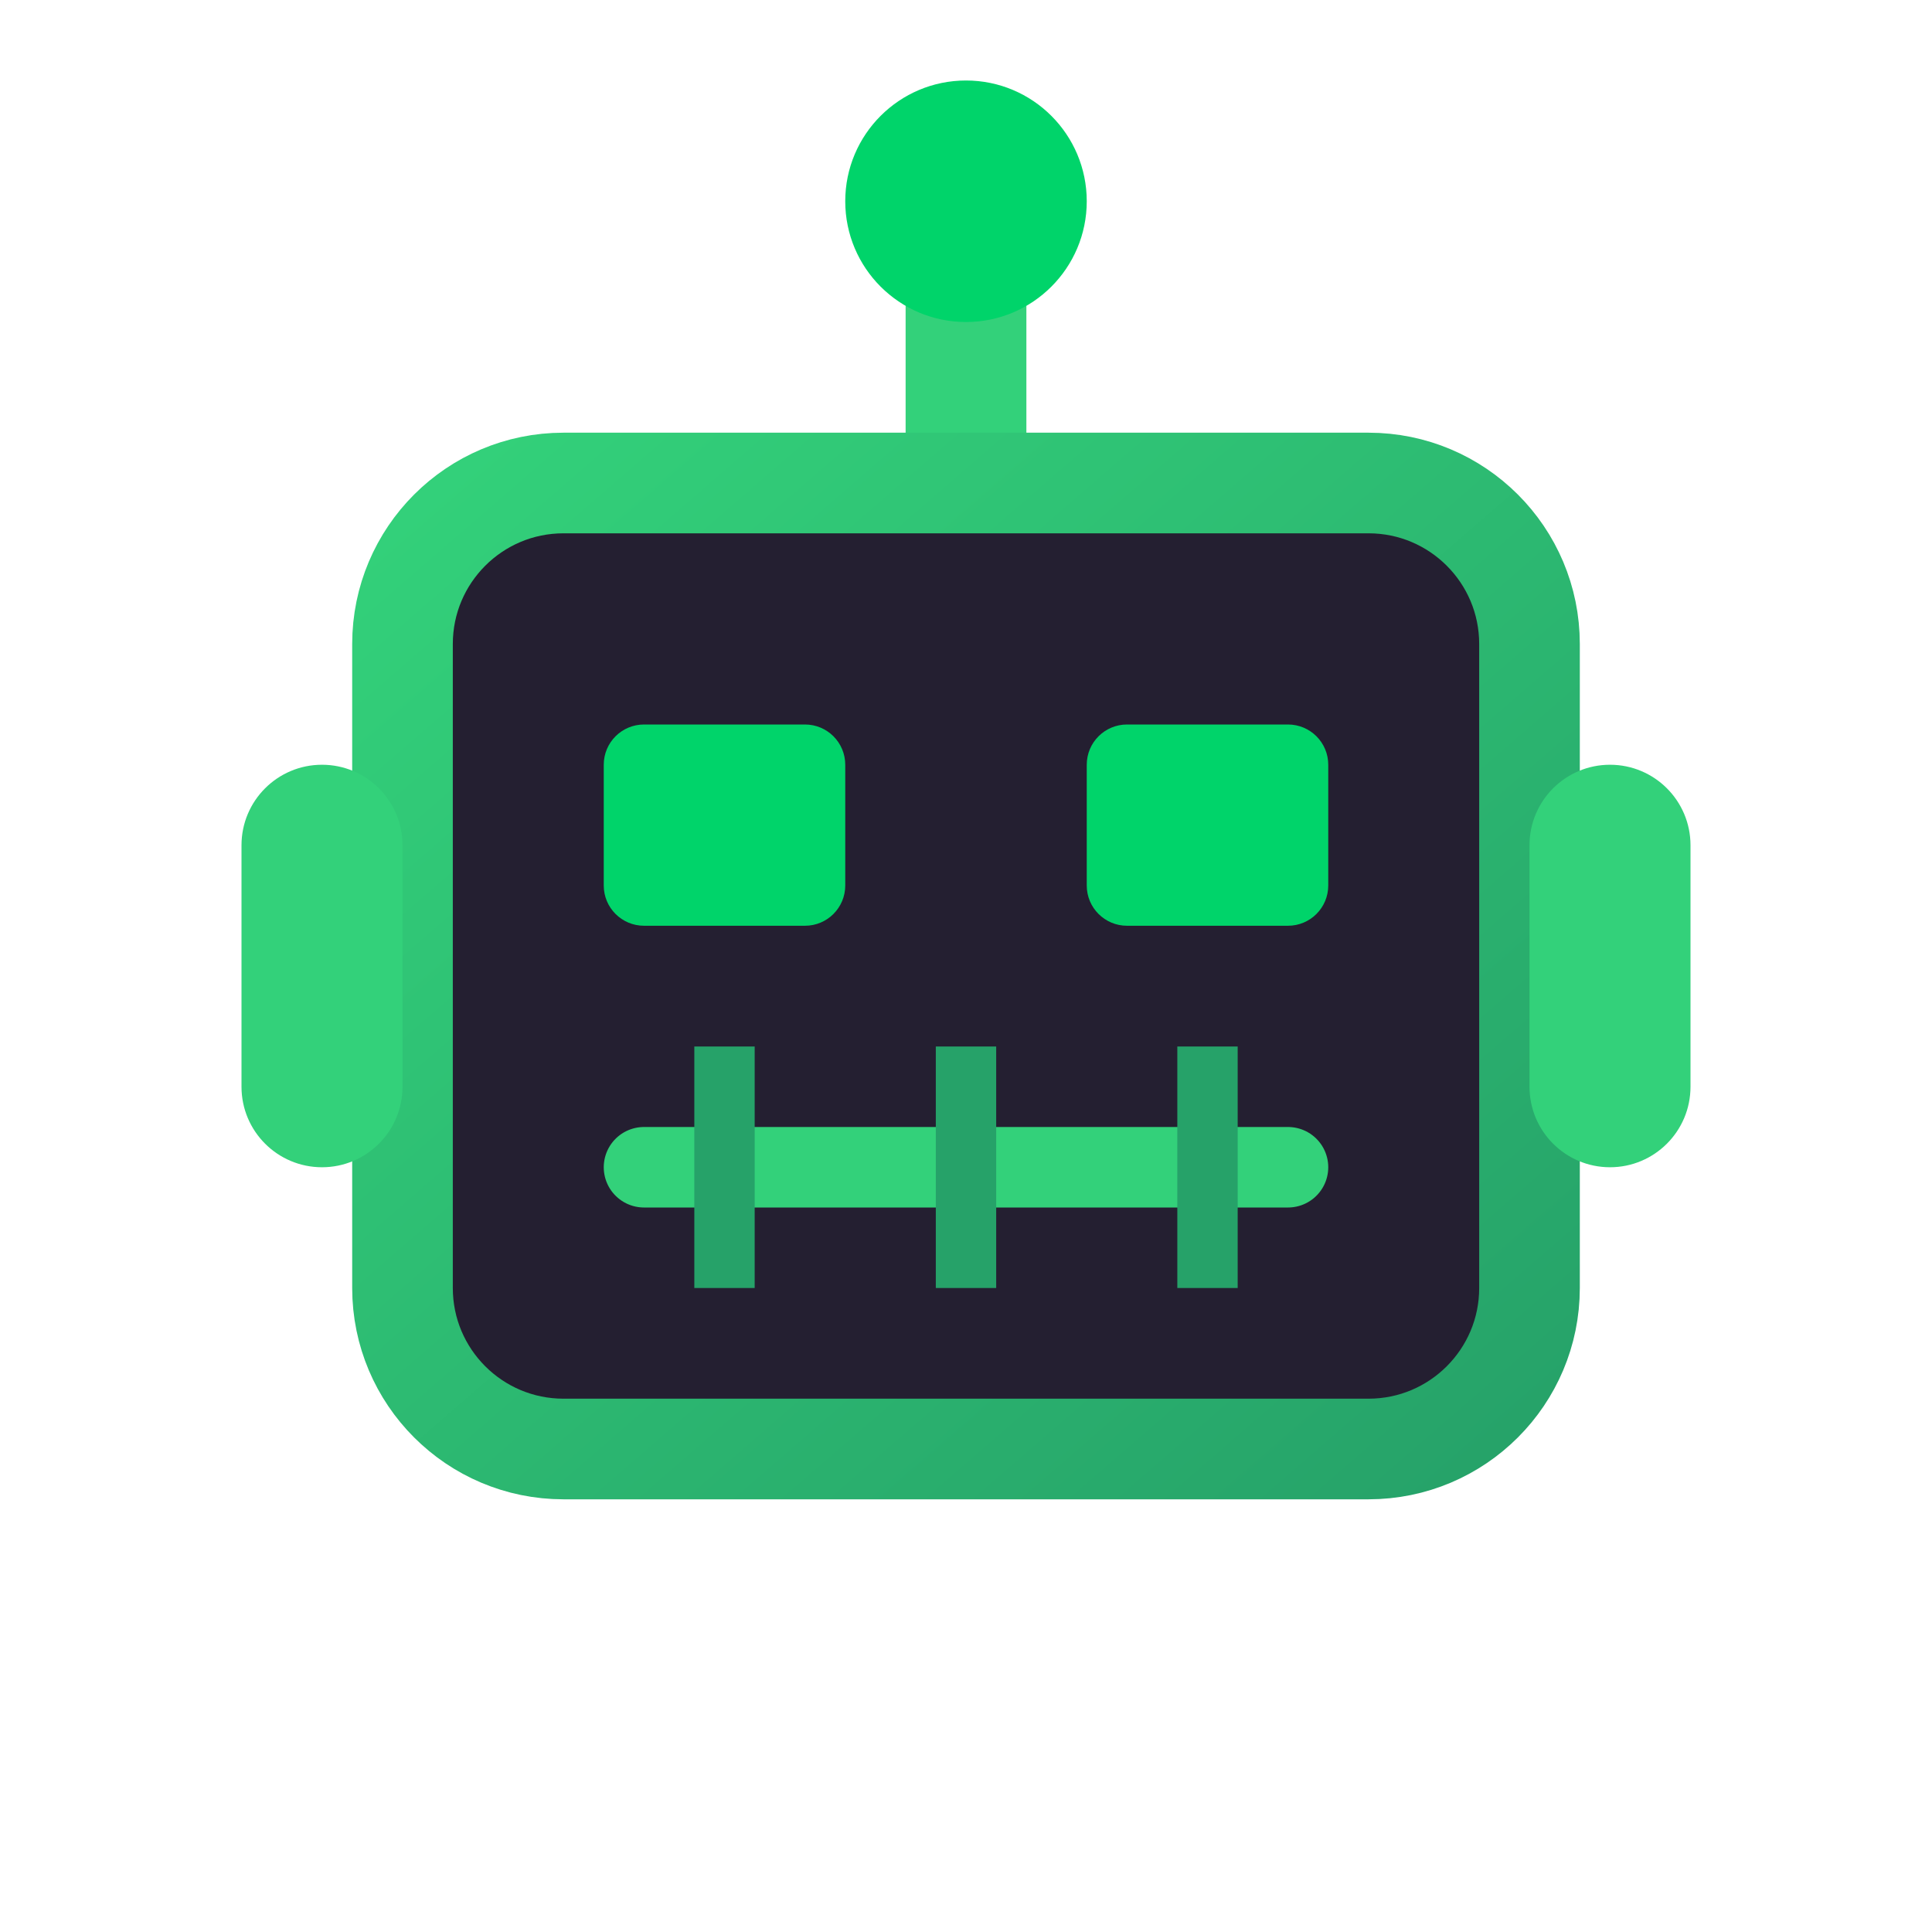
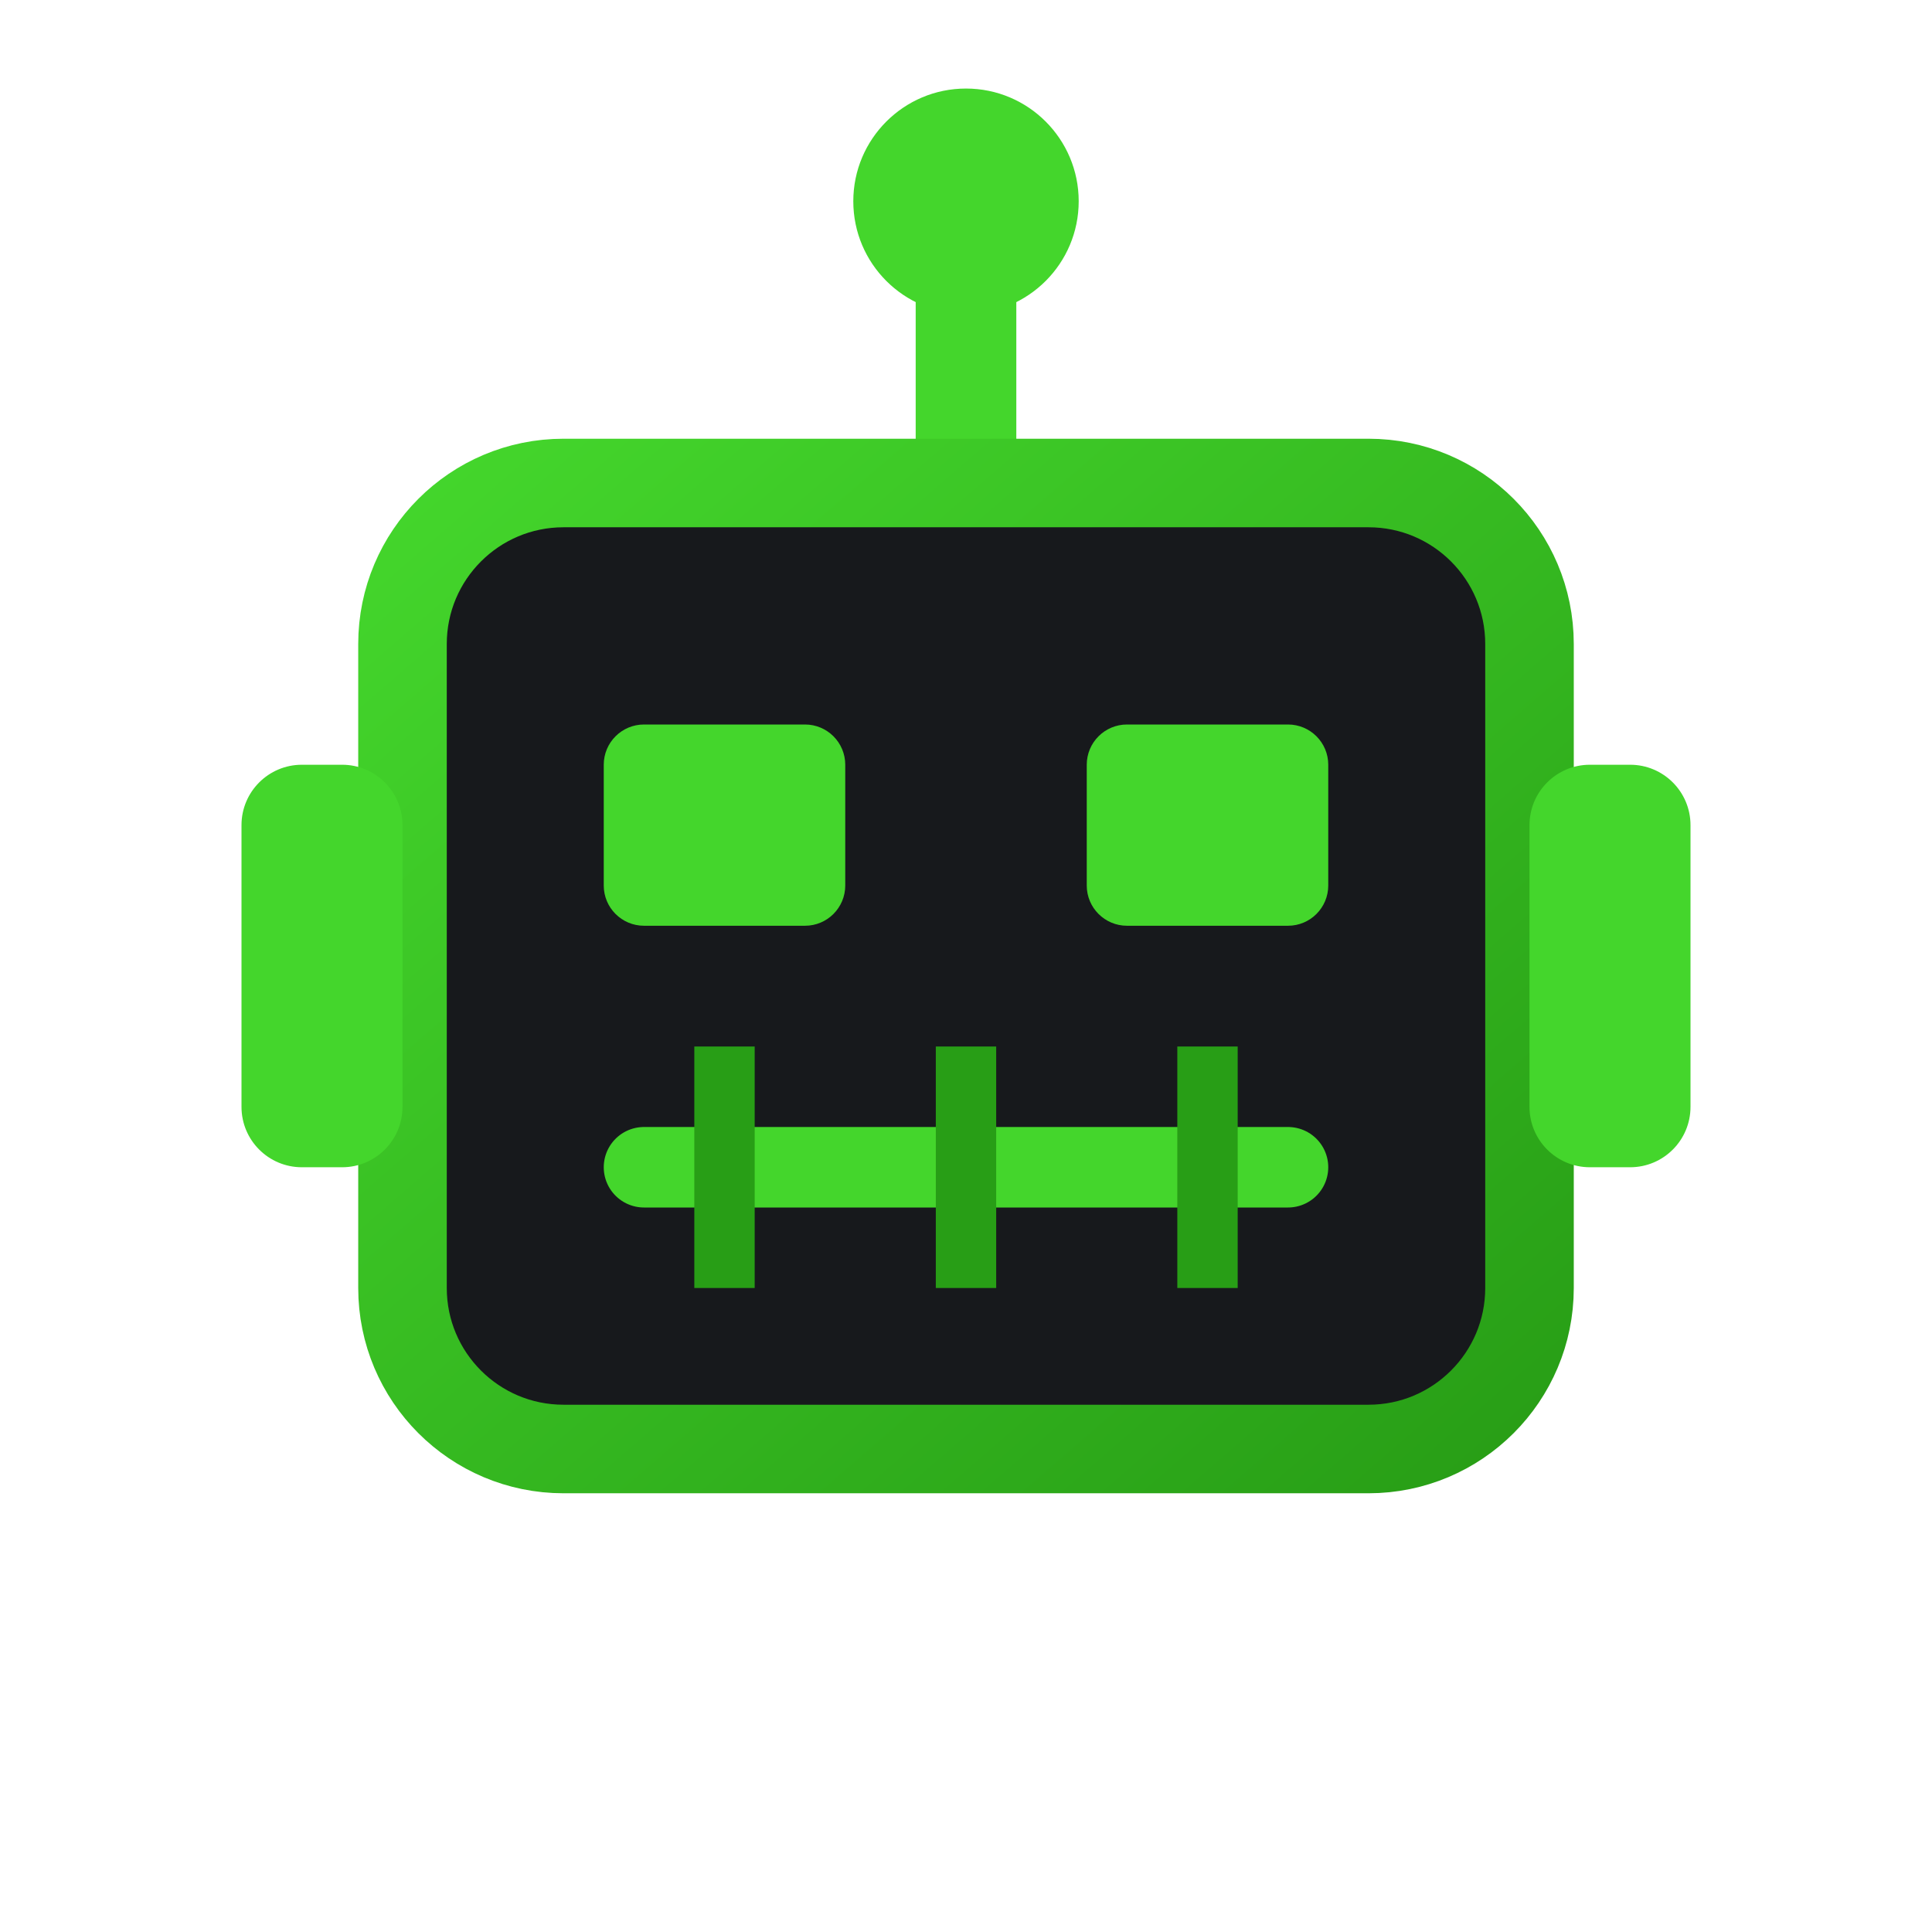
<svg xmlns="http://www.w3.org/2000/svg" width="48" height="48" viewBox="0 0 48 48">
  <defs>
    <linearGradient id="robotGrad" x1="0%" y1="0%" x2="100%" y2="100%">
-       <stop offset="0%" stop-color="#33d17a" />
-       <stop offset="100%" stop-color="#26a269" />
+       <stop offset="0%" stop-color="#44D62C" />
+       <stop offset="100%" stop-color="#289E16" />
    </linearGradient>
  </defs>
-   <line x1="24" y1="5" x2="24" y2="12" stroke="#33d17a" stroke-width="3" stroke-linecap="round" />
-   <circle cx="24" cy="5" r="3" fill="#00d46a" />
-   <rect x="10" y="12" width="28" height="24" rx="4" fill="#241f31" stroke="url(#robotGrad)" stroke-width="2.5" />
-   <rect x="6" y="19" width="4" height="10" rx="2" fill="#33d17a" />
-   <rect x="38" y="19" width="4" height="10" rx="2" fill="#33d17a" />
-   <rect x="15" y="18" width="6" height="5" rx="1" fill="#00d46a" />
-   <rect x="27" y="18" width="6" height="5" rx="1" fill="#00d46a" />
-   <line x1="16" y1="29" x2="32" y2="29" stroke="#33d17a" stroke-width="2" stroke-linecap="round" />
-   <line x1="18" y1="26" x2="18" y2="32" stroke="#26a269" stroke-width="1.5" />
-   <line x1="24" y1="26" x2="24" y2="32" stroke="#26a269" stroke-width="1.5" />
-   <line x1="30" y1="26" x2="30" y2="32" stroke="#26a269" stroke-width="1.5" />
+   <line x1="24" y1="5" x2="24" y2="12" stroke="#44D62C" stroke-width="2.5" stroke-linecap="round" />
+   <circle cx="24" cy="5" r="2.8" fill="#44D62C" />
+   <rect x="10" y="12" width="28" height="24" rx="4" fill="#17191C" stroke="url(#robotGrad)" stroke-width="2.2" />
+   <rect x="6" y="19" width="4" height="10" rx="1.5" fill="#44D62C" />
+   <rect x="38" y="19" width="4" height="10" rx="1.5" fill="#44D62C" />
+   <rect x="15" y="18" width="6" height="5" rx="1" fill="#44D62C" />
+   <rect x="27" y="18" width="6" height="5" rx="1" fill="#44D62C" />
+   <line x1="16" y1="29" x2="32" y2="29" stroke="#44D62C" stroke-width="2" stroke-linecap="round" />
+   <line x1="18" y1="26" x2="18" y2="32" stroke="#289E16" stroke-width="1.5" />
+   <line x1="24" y1="26" x2="24" y2="32" stroke="#289E16" stroke-width="1.5" />
+   <line x1="30" y1="26" x2="30" y2="32" stroke="#289E16" stroke-width="1.5" />
</svg>
